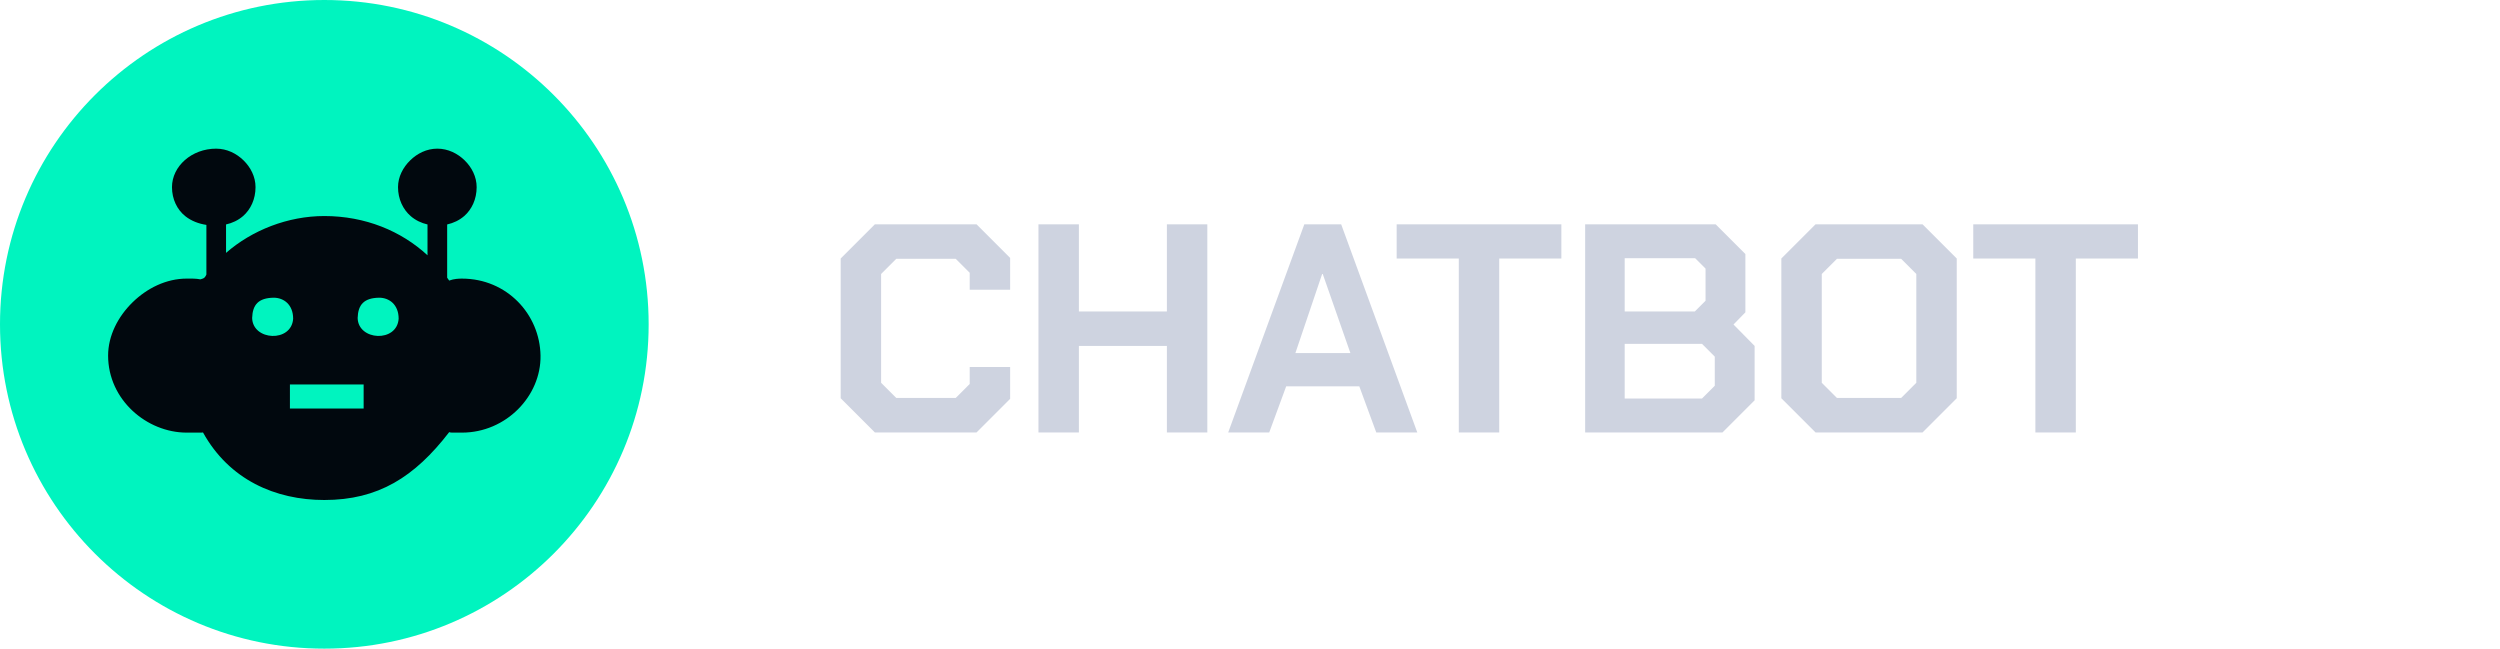
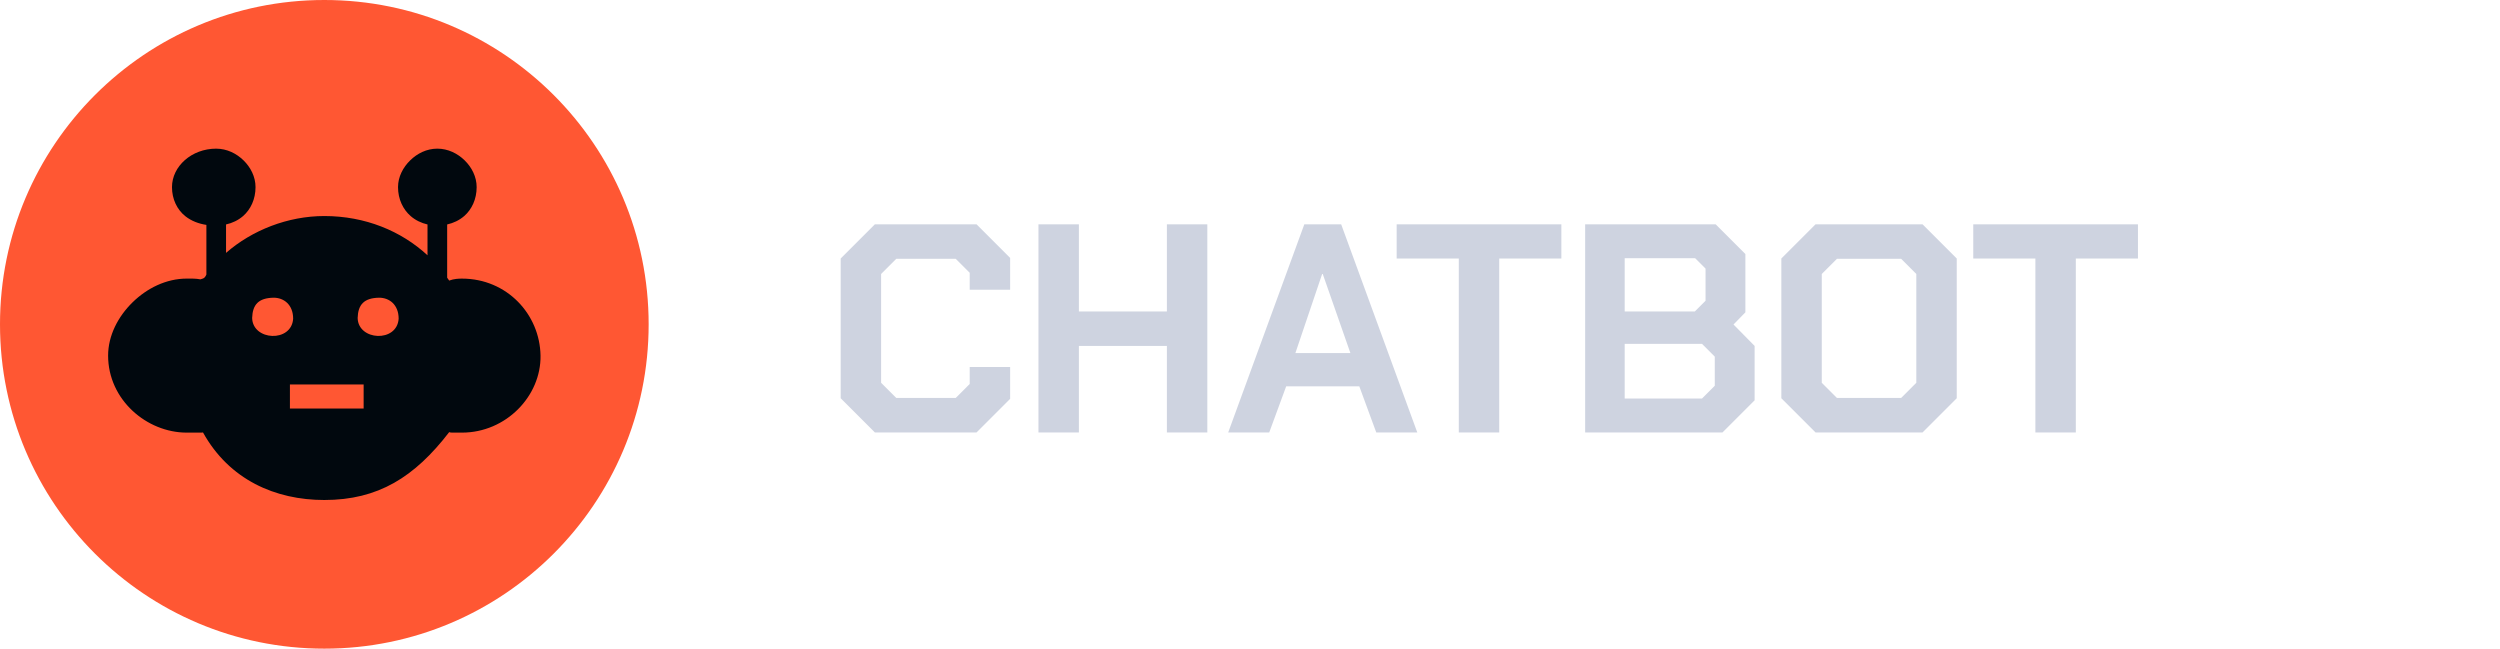
<svg xmlns="http://www.w3.org/2000/svg" width="185" height="48" viewBox="0 0 185 48" fill="none">
  <path d="M62.21 29.47V19.13L64.74 16.6H72.264L74.75 19.086V21.44H71.758V20.186L70.724 19.152H66.324L65.202 20.274V28.326L66.324 29.448H70.724L71.758 28.414V27.16H74.75V29.514L72.264 32H64.74L62.21 29.47ZM76.846 16.6H79.838V23.046H86.35V16.6H89.342V32H86.35V25.598H79.838V32H76.846V16.6ZM96.519 16.6H99.247L104.879 32H101.843L100.589 28.59H95.177L93.923 32H90.887L96.519 16.6ZM99.929 26.126L97.883 20.274H97.839L95.859 26.126H99.929ZM107.951 19.13H103.353V16.6H115.541V19.13H110.943V32H107.951V19.13ZM117.301 16.6H126.959L129.159 18.8V23.112L128.279 24.014L129.841 25.598V29.624L127.465 32H117.301V16.6ZM125.419 23.046L126.211 22.254V19.878L125.441 19.108H120.227V23.046H125.419ZM125.947 29.492L126.893 28.546V26.39L125.947 25.444H120.227V29.492H125.947ZM131.819 29.47V19.13L134.349 16.6H142.269L144.799 19.13V29.47L142.269 32H134.349L131.819 29.47ZM140.685 29.448L141.807 28.326V20.274L140.685 19.152H135.933L134.811 20.274V28.326L135.933 29.448H140.685ZM150.619 19.13H146.021V16.6H158.209V19.13H153.611V32H150.619V19.13Z" fill="#CED3E0" />
-   <circle cx="24" cy="24" r="24" fill="#00F4BF" />
+   <circle cx="24" cy="24" r="24" fill="#FF5733" />
  <path fill-rule="evenodd" clip-rule="evenodd" d="M16 11C14.182 11 12.727 12.306 12.727 13.849C12.727 14.74 13.107 15.522 13.727 16.009C14.167 16.353 14.698 16.554 15.273 16.643V20.316C15.137 20.626 15.025 20.605 14.829 20.672C14.492 20.606 14.182 20.616 13.818 20.616C12.303 20.616 10.876 21.328 9.807 22.375C8.738 23.422 8 24.831 8 26.315C8 29.58 10.857 32.014 13.818 32.014H14.909C14.947 32.014 14.985 32.009 15.023 32.002C16.959 35.499 20.37 37 24 37C27.986 37 30.681 35.303 33.238 31.98C33.308 32.002 33.381 32.013 33.454 32.014H34.181C37.454 32.014 40.047 29.298 39.999 26.315C39.95 23.26 37.514 20.617 34.181 20.617C33.956 20.617 33.603 20.628 33.238 20.762C33.191 20.69 33.14 20.621 33.09 20.55V16.61C33.548 16.506 33.984 16.307 34.352 15.987C34.911 15.5 35.272 14.74 35.272 13.85C35.272 13.078 34.909 12.381 34.386 11.869C33.863 11.356 33.151 11 32.363 11C31.575 11 30.875 11.356 30.352 11.869C29.829 12.381 29.454 13.078 29.454 13.85C29.454 14.74 29.827 15.5 30.386 15.987C30.751 16.305 31.184 16.505 31.636 16.61V18.892C29.692 17.094 27.025 15.987 24 15.987C21.303 15.987 18.646 17.036 16.727 18.714V16.61C17.185 16.506 17.621 16.307 17.989 15.987C18.548 15.5 18.909 14.74 18.909 13.85C18.909 13.078 18.546 12.381 18.023 11.869C17.499 11.356 16.788 11.001 16 11.001L16 11ZM20.25 22.03C20.993 22.03 21.693 22.534 21.693 23.588C21.571 25.367 18.698 25.217 18.659 23.533C18.689 22.546 19.125 22.049 20.25 22.03L20.25 22.03ZM28.057 22.03C28.8 22.03 29.5 22.534 29.5 23.588C29.377 25.367 26.504 25.217 26.466 23.533C26.495 22.546 26.932 22.049 28.057 22.03L28.057 22.03ZM21.454 28.452H26.909V30.233H21.454V28.452Z" fill="#01080E" />
</svg>
